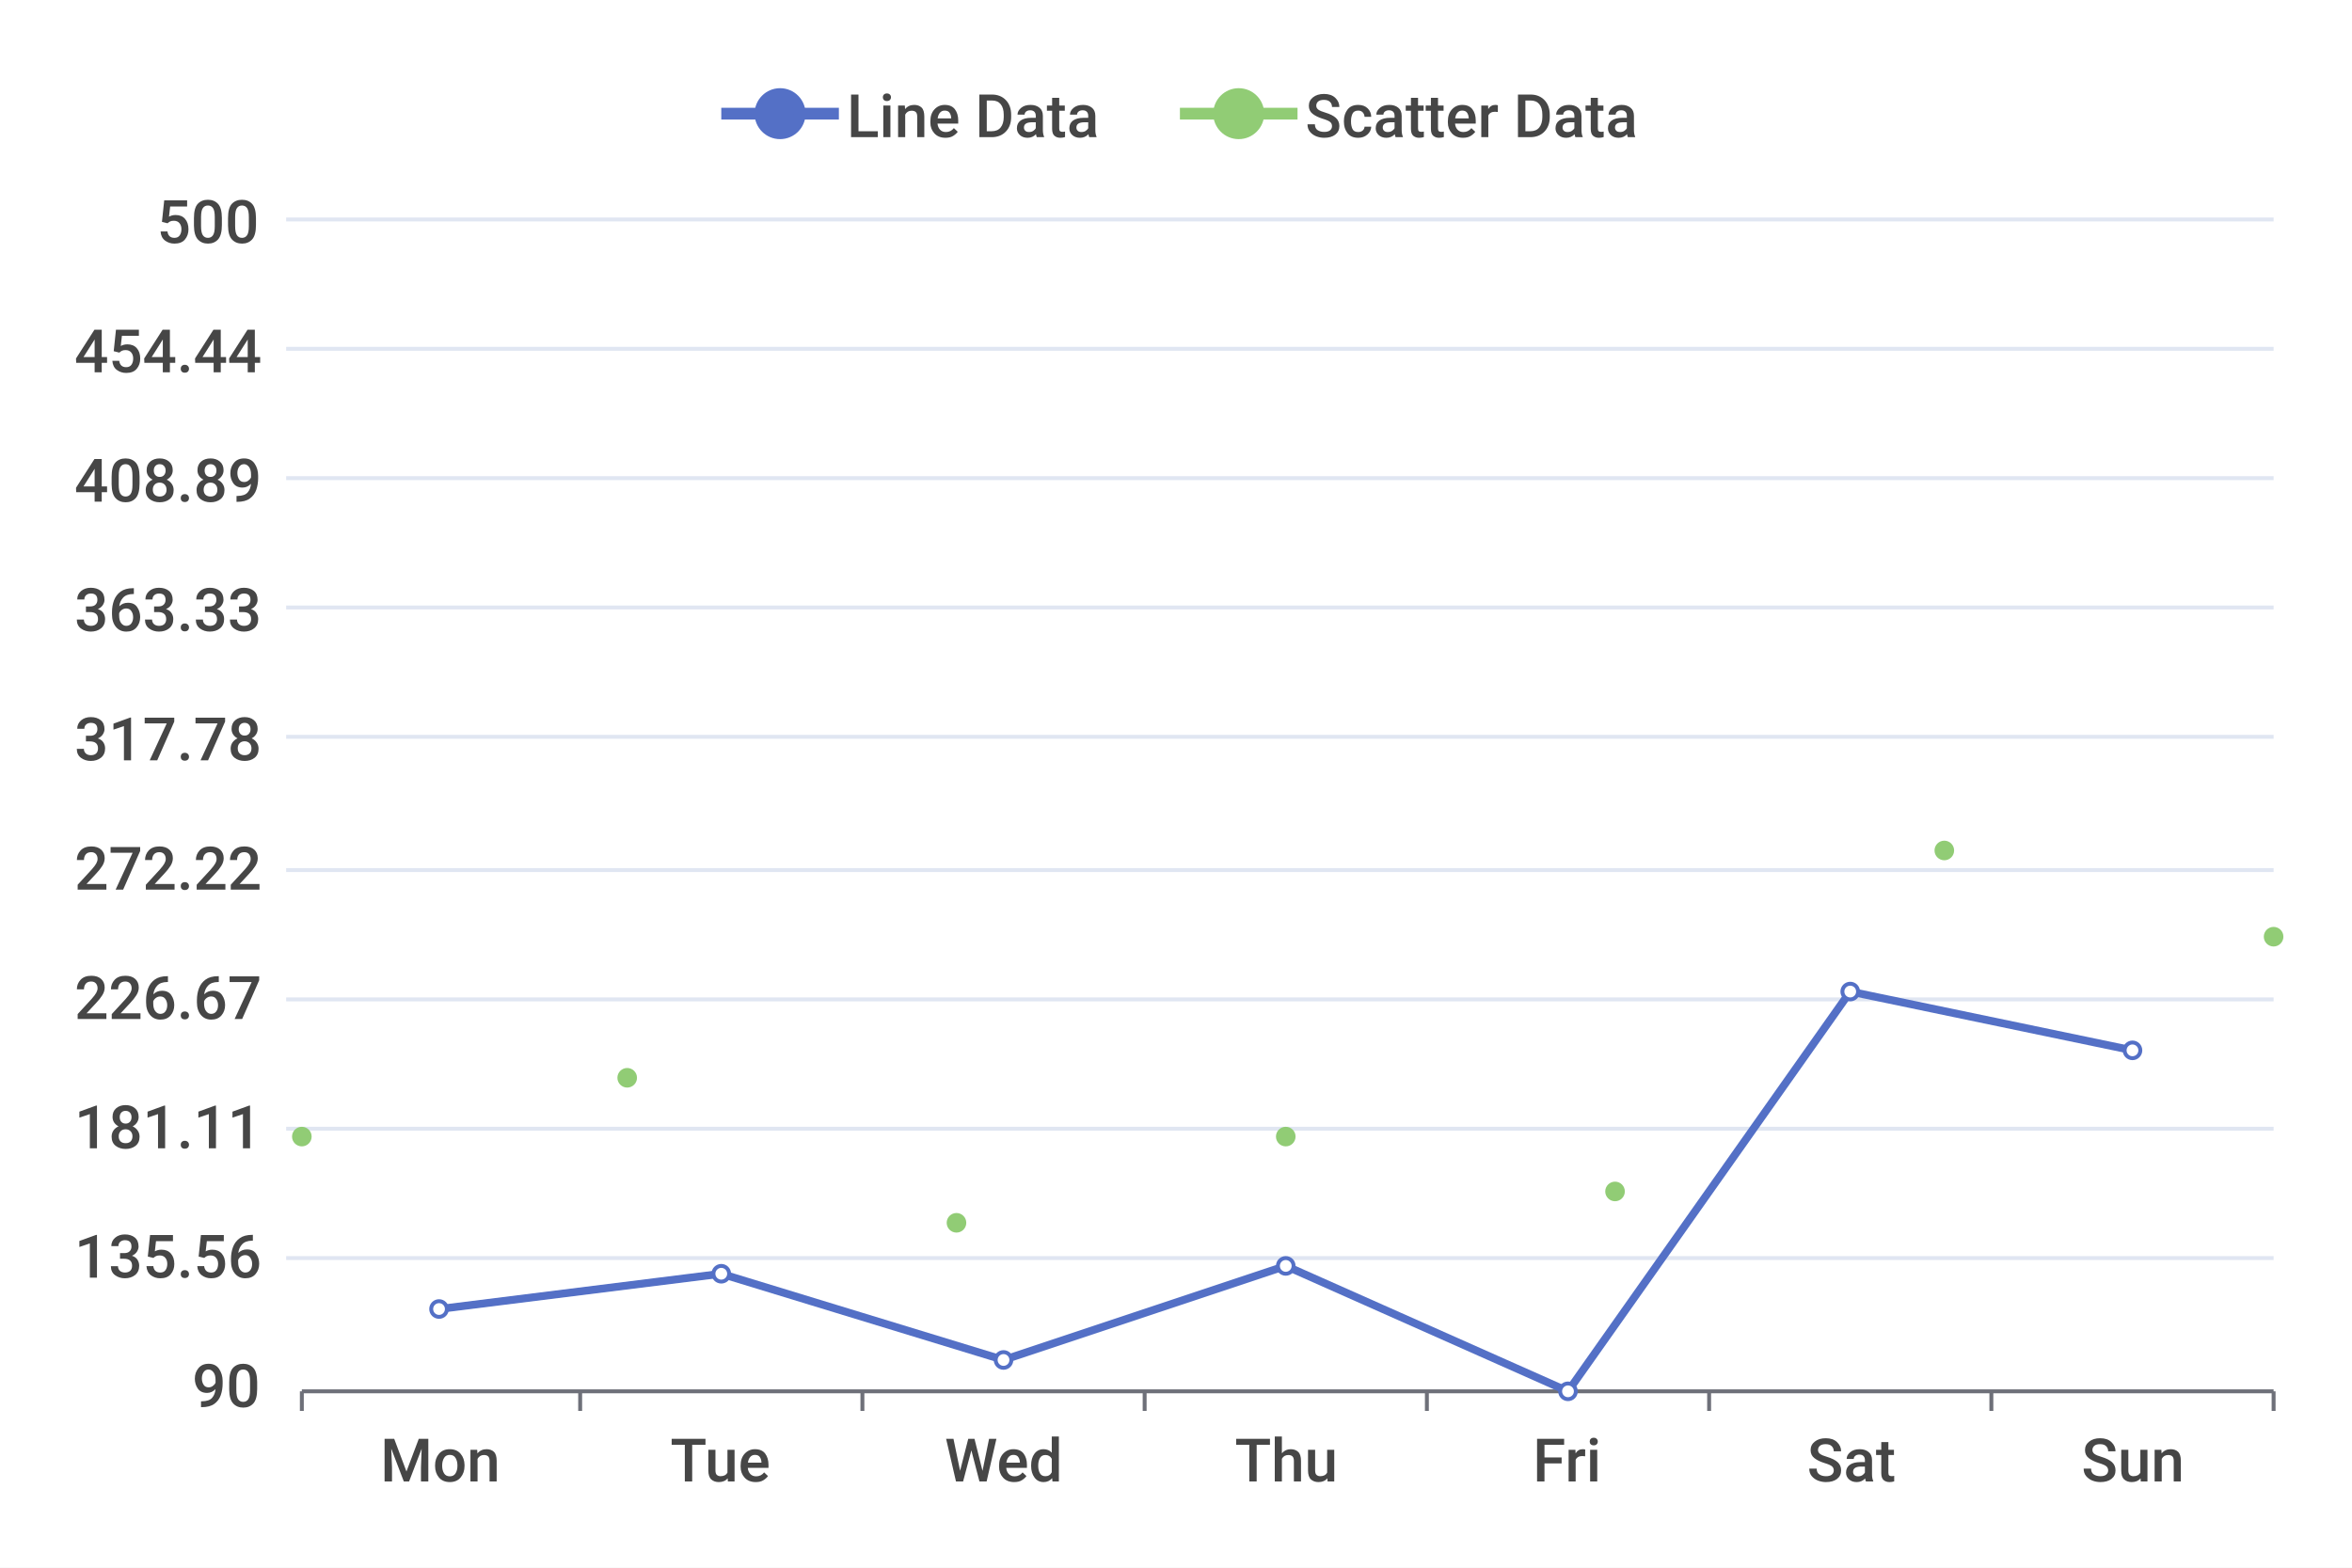
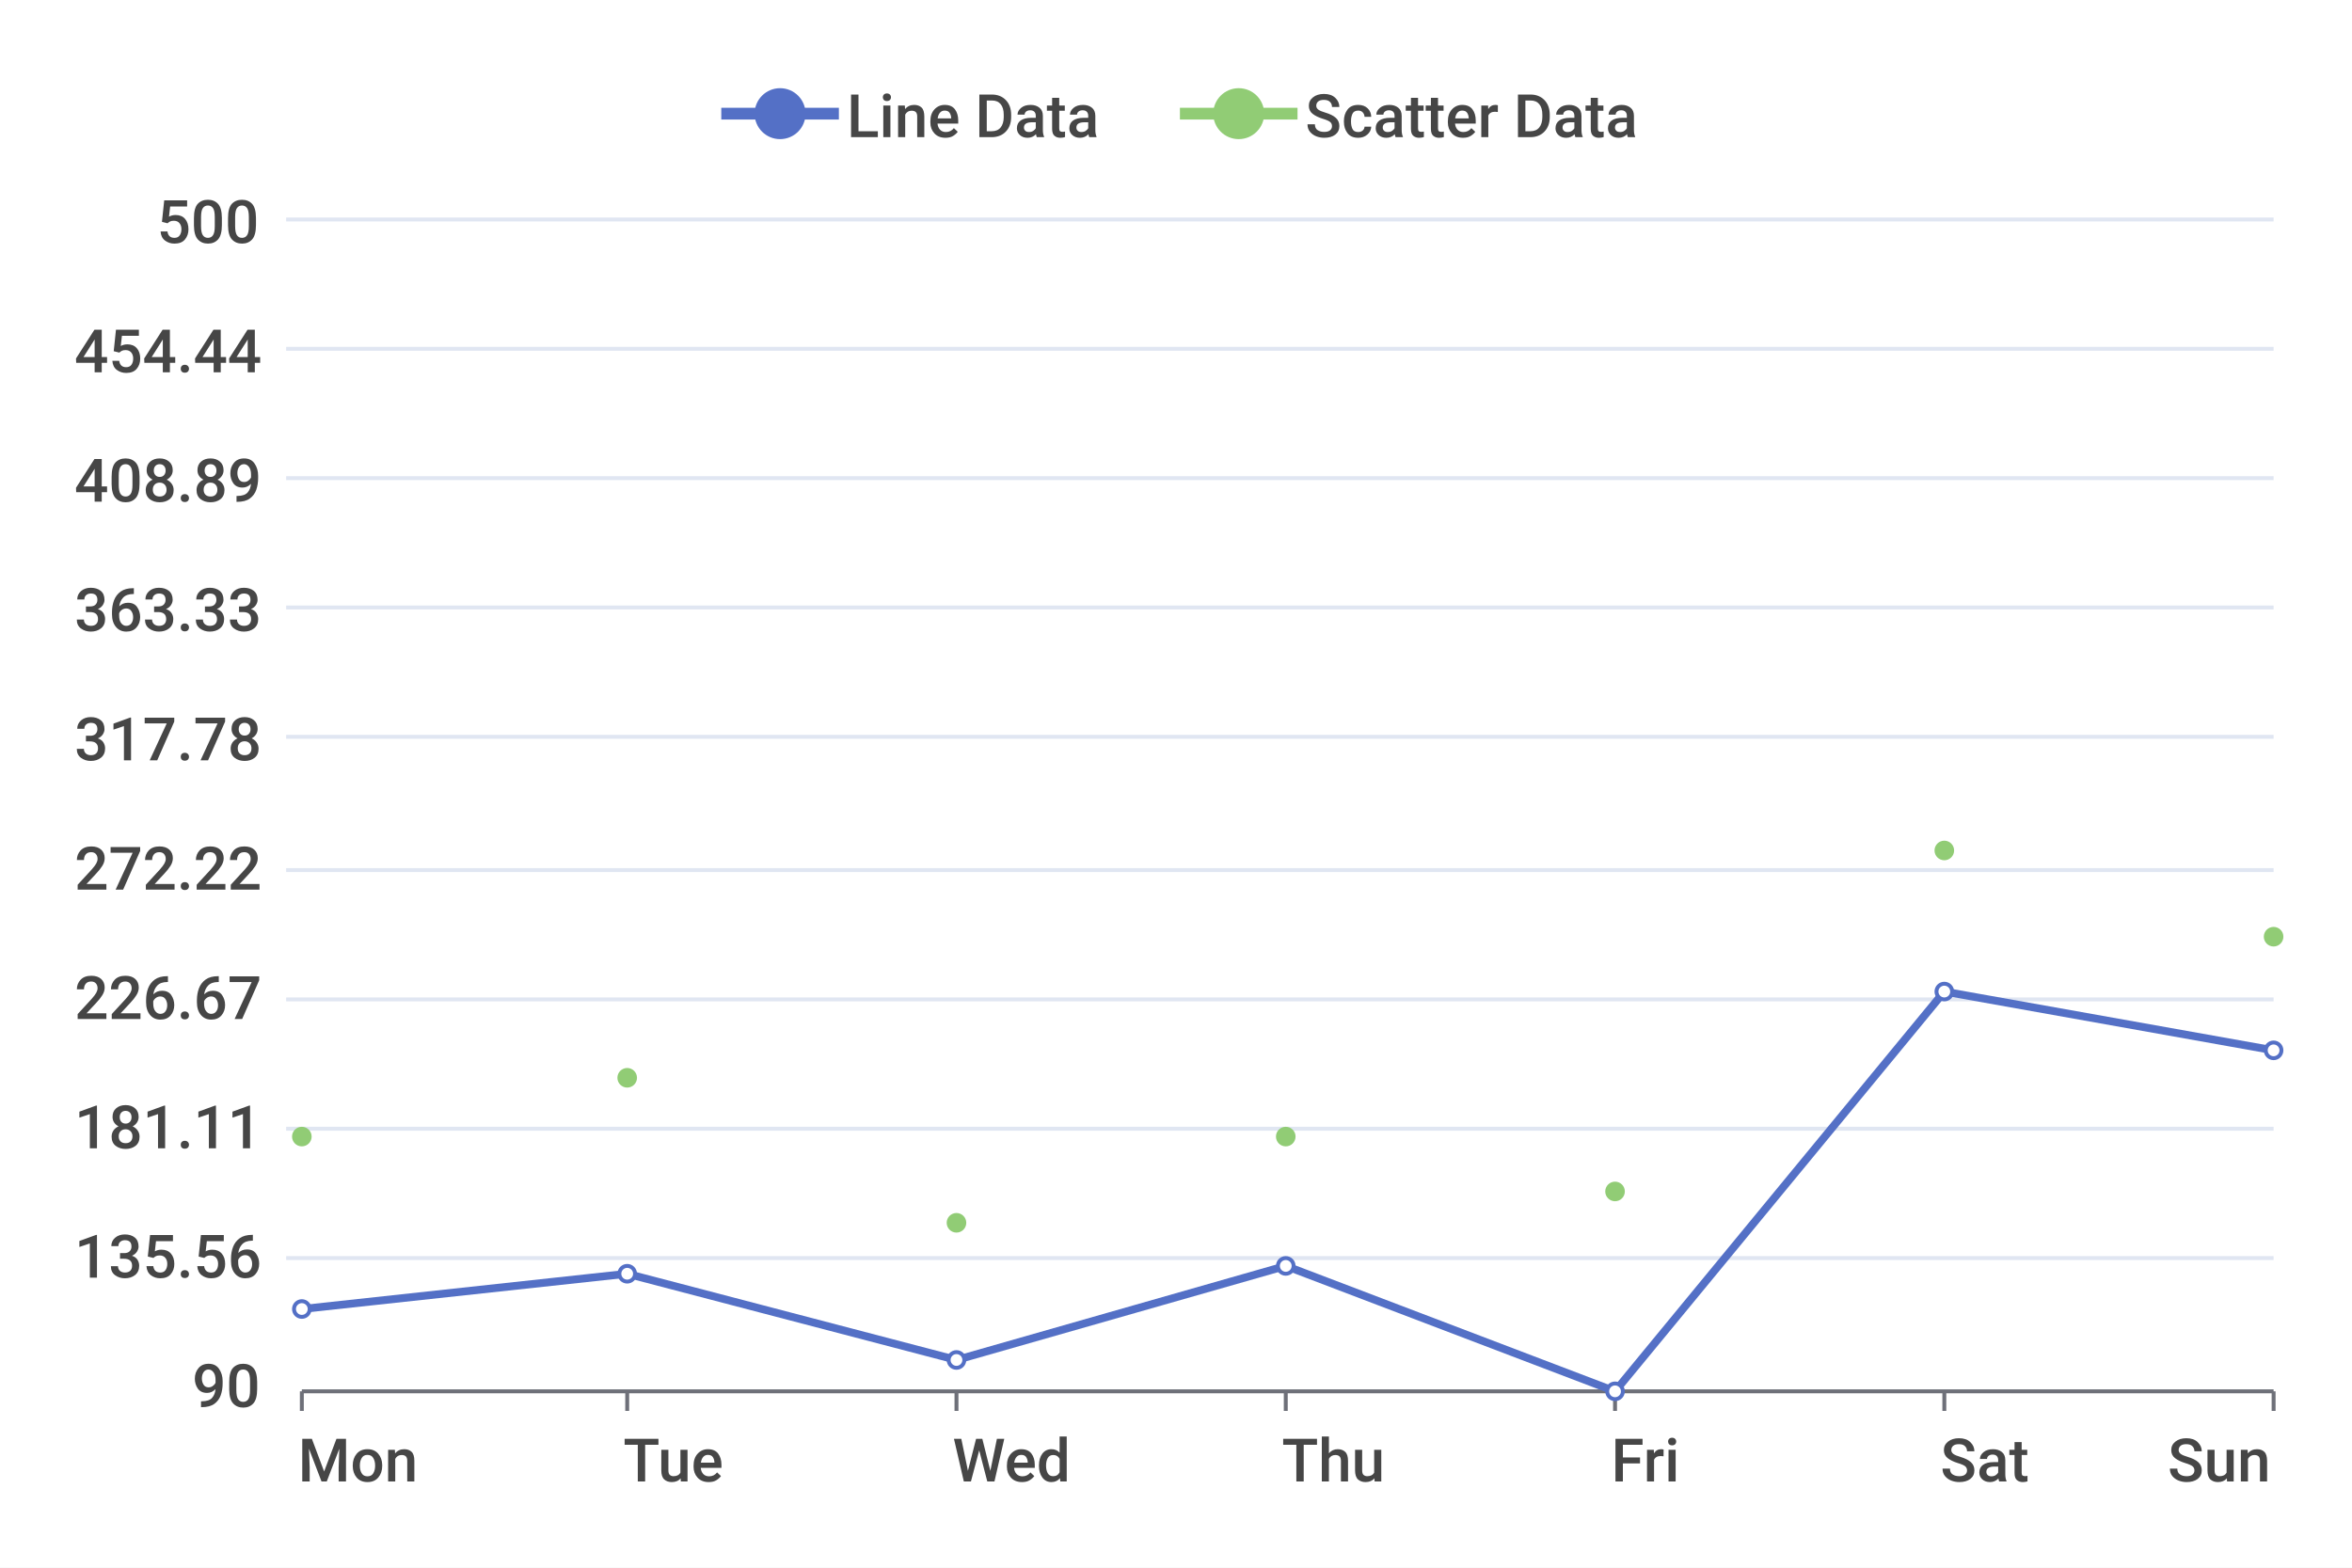
<svg xmlns="http://www.w3.org/2000/svg" viewBox="0 0 600 400">
  <path d="M 0 0 L 600 0 L 600 400 L 0 400 L 0 0" style="stroke:none;fill:white" />
  <path d="M 184 29 L 214 29" style="stroke-width:3;stroke:rgb(84,112,198);fill:none" />
  <circle cx="199" cy="29" r="5" style="stroke-width:3;stroke:rgb(84,112,198);fill:rgb(84,112,198)" />
  <text x="216" y="35" style="stroke:none;fill:rgb(70,70,70);font-size:15.3px;font-family:'Roboto Medium',sans-serif">Line Data</text>
  <path d="M 301 29 L 331 29" style="stroke-width:3;stroke:rgb(145,204,117);fill:none" />
  <circle cx="316" cy="29" r="5" style="stroke-width:3;stroke:rgb(145,204,117);fill:rgb(145,204,117)" />
  <text x="333" y="35" style="stroke:none;fill:rgb(70,70,70);font-size:15.3px;font-family:'Roboto Medium',sans-serif">Scatter Data</text>
  <text x="40" y="62" style="stroke:none;fill:rgb(70,70,70);font-size:15.3px;font-family:'Roboto Medium',sans-serif">500</text>
  <text x="19" y="95" style="stroke:none;fill:rgb(70,70,70);font-size:15.3px;font-family:'Roboto Medium',sans-serif">454.44</text>
  <text x="19" y="128" style="stroke:none;fill:rgb(70,70,70);font-size:15.3px;font-family:'Roboto Medium',sans-serif">408.89</text>
  <text x="19" y="161" style="stroke:none;fill:rgb(70,70,70);font-size:15.3px;font-family:'Roboto Medium',sans-serif">363.33</text>
  <text x="19" y="194" style="stroke:none;fill:rgb(70,70,70);font-size:15.3px;font-family:'Roboto Medium',sans-serif">317.78</text>
  <text x="19" y="227" style="stroke:none;fill:rgb(70,70,70);font-size:15.3px;font-family:'Roboto Medium',sans-serif">272.22</text>
  <text x="19" y="260" style="stroke:none;fill:rgb(70,70,70);font-size:15.3px;font-family:'Roboto Medium',sans-serif">226.67</text>
  <text x="19" y="293" style="stroke:none;fill:rgb(70,70,70);font-size:15.3px;font-family:'Roboto Medium',sans-serif">181.11</text>
  <text x="19" y="326" style="stroke:none;fill:rgb(70,70,70);font-size:15.3px;font-family:'Roboto Medium',sans-serif">135.56</text>
  <text x="49" y="359" style="stroke:none;fill:rgb(70,70,70);font-size:15.3px;font-family:'Roboto Medium',sans-serif">90</text>
  <path d="M 73 56 L 580 56" style="stroke-width:1;stroke:rgb(224,230,242);fill:none" />
  <path d="M 73 89 L 580 89" style="stroke-width:1;stroke:rgb(224,230,242);fill:none" />
  <path d="M 73 122 L 580 122" style="stroke-width:1;stroke:rgb(224,230,242);fill:none" />
  <path d="M 73 155 L 580 155" style="stroke-width:1;stroke:rgb(224,230,242);fill:none" />
  <path d="M 73 188 L 580 188" style="stroke-width:1;stroke:rgb(224,230,242);fill:none" />
  <path d="M 73 222 L 580 222" style="stroke-width:1;stroke:rgb(224,230,242);fill:none" />
  <path d="M 73 255 L 580 255" style="stroke-width:1;stroke:rgb(224,230,242);fill:none" />
  <path d="M 73 288 L 580 288" style="stroke-width:1;stroke:rgb(224,230,242);fill:none" />
  <path d="M 73 321 L 580 321" style="stroke-width:1;stroke:rgb(224,230,242);fill:none" />
  <path d="M 77 355 L 580 355" style="stroke-width:1;stroke:rgb(110,112,121);fill:none" />
  <path d="M 77 360 L 77 355" style="stroke-width:1;stroke:rgb(110,112,121);fill:none" />
-   <path d="M 148 360 L 148 355" style="stroke-width:1;stroke:rgb(110,112,121);fill:none" />
-   <path d="M 220 360 L 220 355" style="stroke-width:1;stroke:rgb(110,112,121);fill:none" />
-   <path d="M 292 360 L 292 355" style="stroke-width:1;stroke:rgb(110,112,121);fill:none" />
-   <path d="M 364 360 L 364 355" style="stroke-width:1;stroke:rgb(110,112,121);fill:none" />
-   <path d="M 436 360 L 436 355" style="stroke-width:1;stroke:rgb(110,112,121);fill:none" />
-   <path d="M 508 360 L 508 355" style="stroke-width:1;stroke:rgb(110,112,121);fill:none" />
+   <path d="M 160 360 L 160 355" style="stroke-width:1;stroke:rgb(110,112,121);fill:none" />
+   <path d="M 244 360 L 244 355" style="stroke-width:1;stroke:rgb(110,112,121);fill:none" />
+   <path d="M 328 360 L 328 355" style="stroke-width:1;stroke:rgb(110,112,121);fill:none" />
+   <path d="M 412 360 L 412 355" style="stroke-width:1;stroke:rgb(110,112,121);fill:none" />
+   <path d="M 496 360 L 496 355" style="stroke-width:1;stroke:rgb(110,112,121);fill:none" />
  <path d="M 580 360 L 580 355" style="stroke-width:1;stroke:rgb(110,112,121);fill:none" />
-   <text x="97" y="378" style="stroke:none;fill:rgb(70,70,70);font-size:15.3px;font-family:'Roboto Medium',sans-serif">Mon</text>
-   <text x="171" y="378" style="stroke:none;fill:rgb(70,70,70);font-size:15.3px;font-family:'Roboto Medium',sans-serif">Tue</text>
-   <text x="241" y="378" style="stroke:none;fill:rgb(70,70,70);font-size:15.3px;font-family:'Roboto Medium',sans-serif">Wed</text>
-   <text x="315" y="378" style="stroke:none;fill:rgb(70,70,70);font-size:15.3px;font-family:'Roboto Medium',sans-serif">Thu</text>
-   <text x="391" y="378" style="stroke:none;fill:rgb(70,70,70);font-size:15.3px;font-family:'Roboto Medium',sans-serif">Fri</text>
-   <text x="461" y="378" style="stroke:none;fill:rgb(70,70,70);font-size:15.3px;font-family:'Roboto Medium',sans-serif">Sat</text>
-   <text x="531" y="378" style="stroke:none;fill:rgb(70,70,70);font-size:15.3px;font-family:'Roboto Medium',sans-serif">Sun</text>
-   <path d="M 112 334 L 184 325 L 256 347 L 328 323 L 400 355 L 472 253 L 544 268" style="stroke-width:2;stroke:rgb(84,112,198);fill:none" />
-   <circle cx="112" cy="334" r="2" style="stroke-width:1;stroke:rgb(84,112,198);fill:white" />
-   <circle cx="184" cy="325" r="2" style="stroke-width:1;stroke:rgb(84,112,198);fill:white" />
-   <circle cx="256" cy="347" r="2" style="stroke-width:1;stroke:rgb(84,112,198);fill:white" />
+   <text x="76" y="378" style="stroke:none;fill:rgb(70,70,70);font-size:15.3px;font-family:'Roboto Medium',sans-serif">Mon</text>
+   <text x="159" y="378" style="stroke:none;fill:rgb(70,70,70);font-size:15.3px;font-family:'Roboto Medium',sans-serif">Tue</text>
+   <text x="243" y="378" style="stroke:none;fill:rgb(70,70,70);font-size:15.3px;font-family:'Roboto Medium',sans-serif">Wed</text>
+   <text x="327" y="378" style="stroke:none;fill:rgb(70,70,70);font-size:15.3px;font-family:'Roboto Medium',sans-serif">Thu</text>
+   <text x="411" y="378" style="stroke:none;fill:rgb(70,70,70);font-size:15.3px;font-family:'Roboto Medium',sans-serif">Fri</text>
+   <text x="495" y="378" style="stroke:none;fill:rgb(70,70,70);font-size:15.3px;font-family:'Roboto Medium',sans-serif">Sat</text>
+   <text x="553" y="378" style="stroke:none;fill:rgb(70,70,70);font-size:15.3px;font-family:'Roboto Medium',sans-serif">Sun</text>
+   <path d="M 77 334 L 160 325 L 244 347 L 328 323 L 412 355 L 496 253 L 580 268" style="stroke-width:2;stroke:rgb(84,112,198);fill:none" />
+   <circle cx="77" cy="334" r="2" style="stroke-width:1;stroke:rgb(84,112,198);fill:white" />
+   <circle cx="160" cy="325" r="2" style="stroke-width:1;stroke:rgb(84,112,198);fill:white" />
+   <circle cx="244" cy="347" r="2" style="stroke-width:1;stroke:rgb(84,112,198);fill:white" />
  <circle cx="328" cy="323" r="2" style="stroke-width:1;stroke:rgb(84,112,198);fill:white" />
-   <circle cx="400" cy="355" r="2" style="stroke-width:1;stroke:rgb(84,112,198);fill:white" />
-   <circle cx="472" cy="253" r="2" style="stroke-width:1;stroke:rgb(84,112,198);fill:white" />
-   <circle cx="544" cy="268" r="2" style="stroke-width:1;stroke:rgb(84,112,198);fill:white" />
+   <circle cx="412" cy="355" r="2" style="stroke-width:1;stroke:rgb(84,112,198);fill:white" />
+   <circle cx="496" cy="253" r="2" style="stroke-width:1;stroke:rgb(84,112,198);fill:white" />
+   <circle cx="580" cy="268" r="2" style="stroke-width:1;stroke:rgb(84,112,198);fill:white" />
  <circle cx="77" cy="290" r="2" style="stroke-width:1;stroke:rgb(145,204,117);fill:rgb(145,204,117)" />
  <circle cx="160" cy="275" r="2" style="stroke-width:1;stroke:rgb(145,204,117);fill:rgb(145,204,117)" />
  <circle cx="244" cy="312" r="2" style="stroke-width:1;stroke:rgb(145,204,117);fill:rgb(145,204,117)" />
  <circle cx="328" cy="290" r="2" style="stroke-width:1;stroke:rgb(145,204,117);fill:rgb(145,204,117)" />
  <circle cx="412" cy="304" r="2" style="stroke-width:1;stroke:rgb(145,204,117);fill:rgb(145,204,117)" />
  <circle cx="496" cy="217" r="2" style="stroke-width:1;stroke:rgb(145,204,117);fill:rgb(145,204,117)" />
  <circle cx="580" cy="239" r="2" style="stroke-width:1;stroke:rgb(145,204,117);fill:rgb(145,204,117)" />
</svg>
